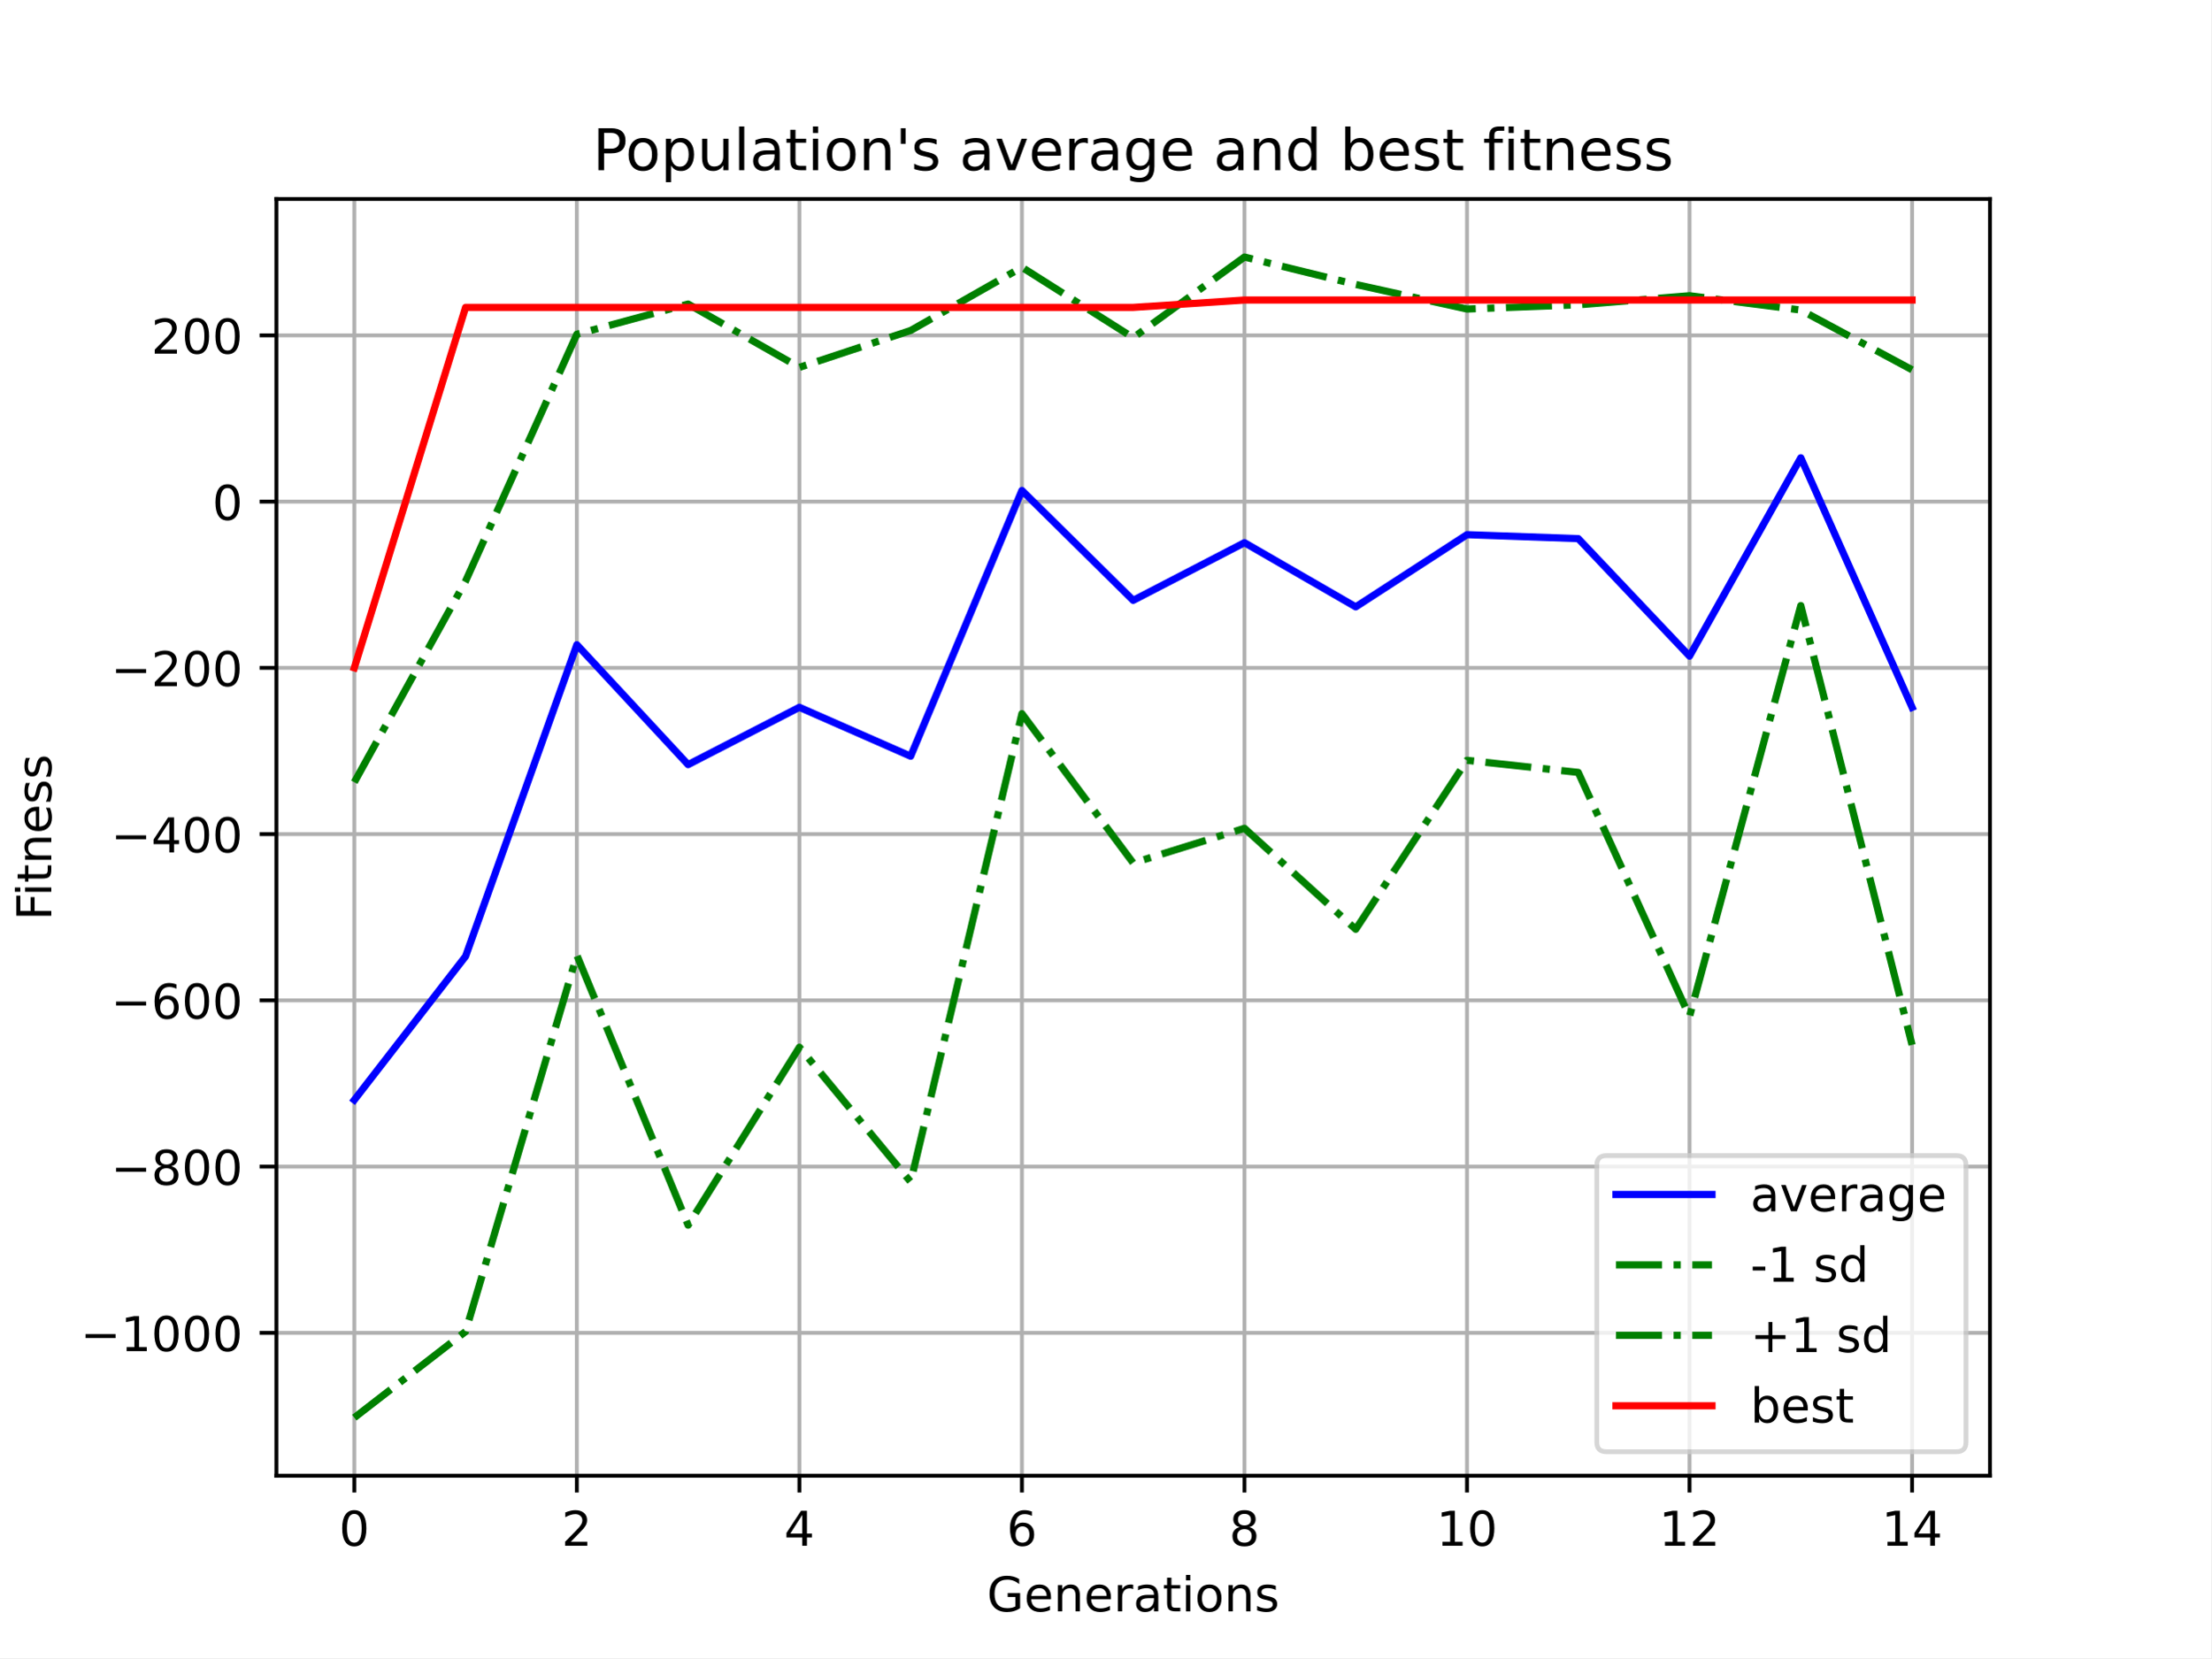
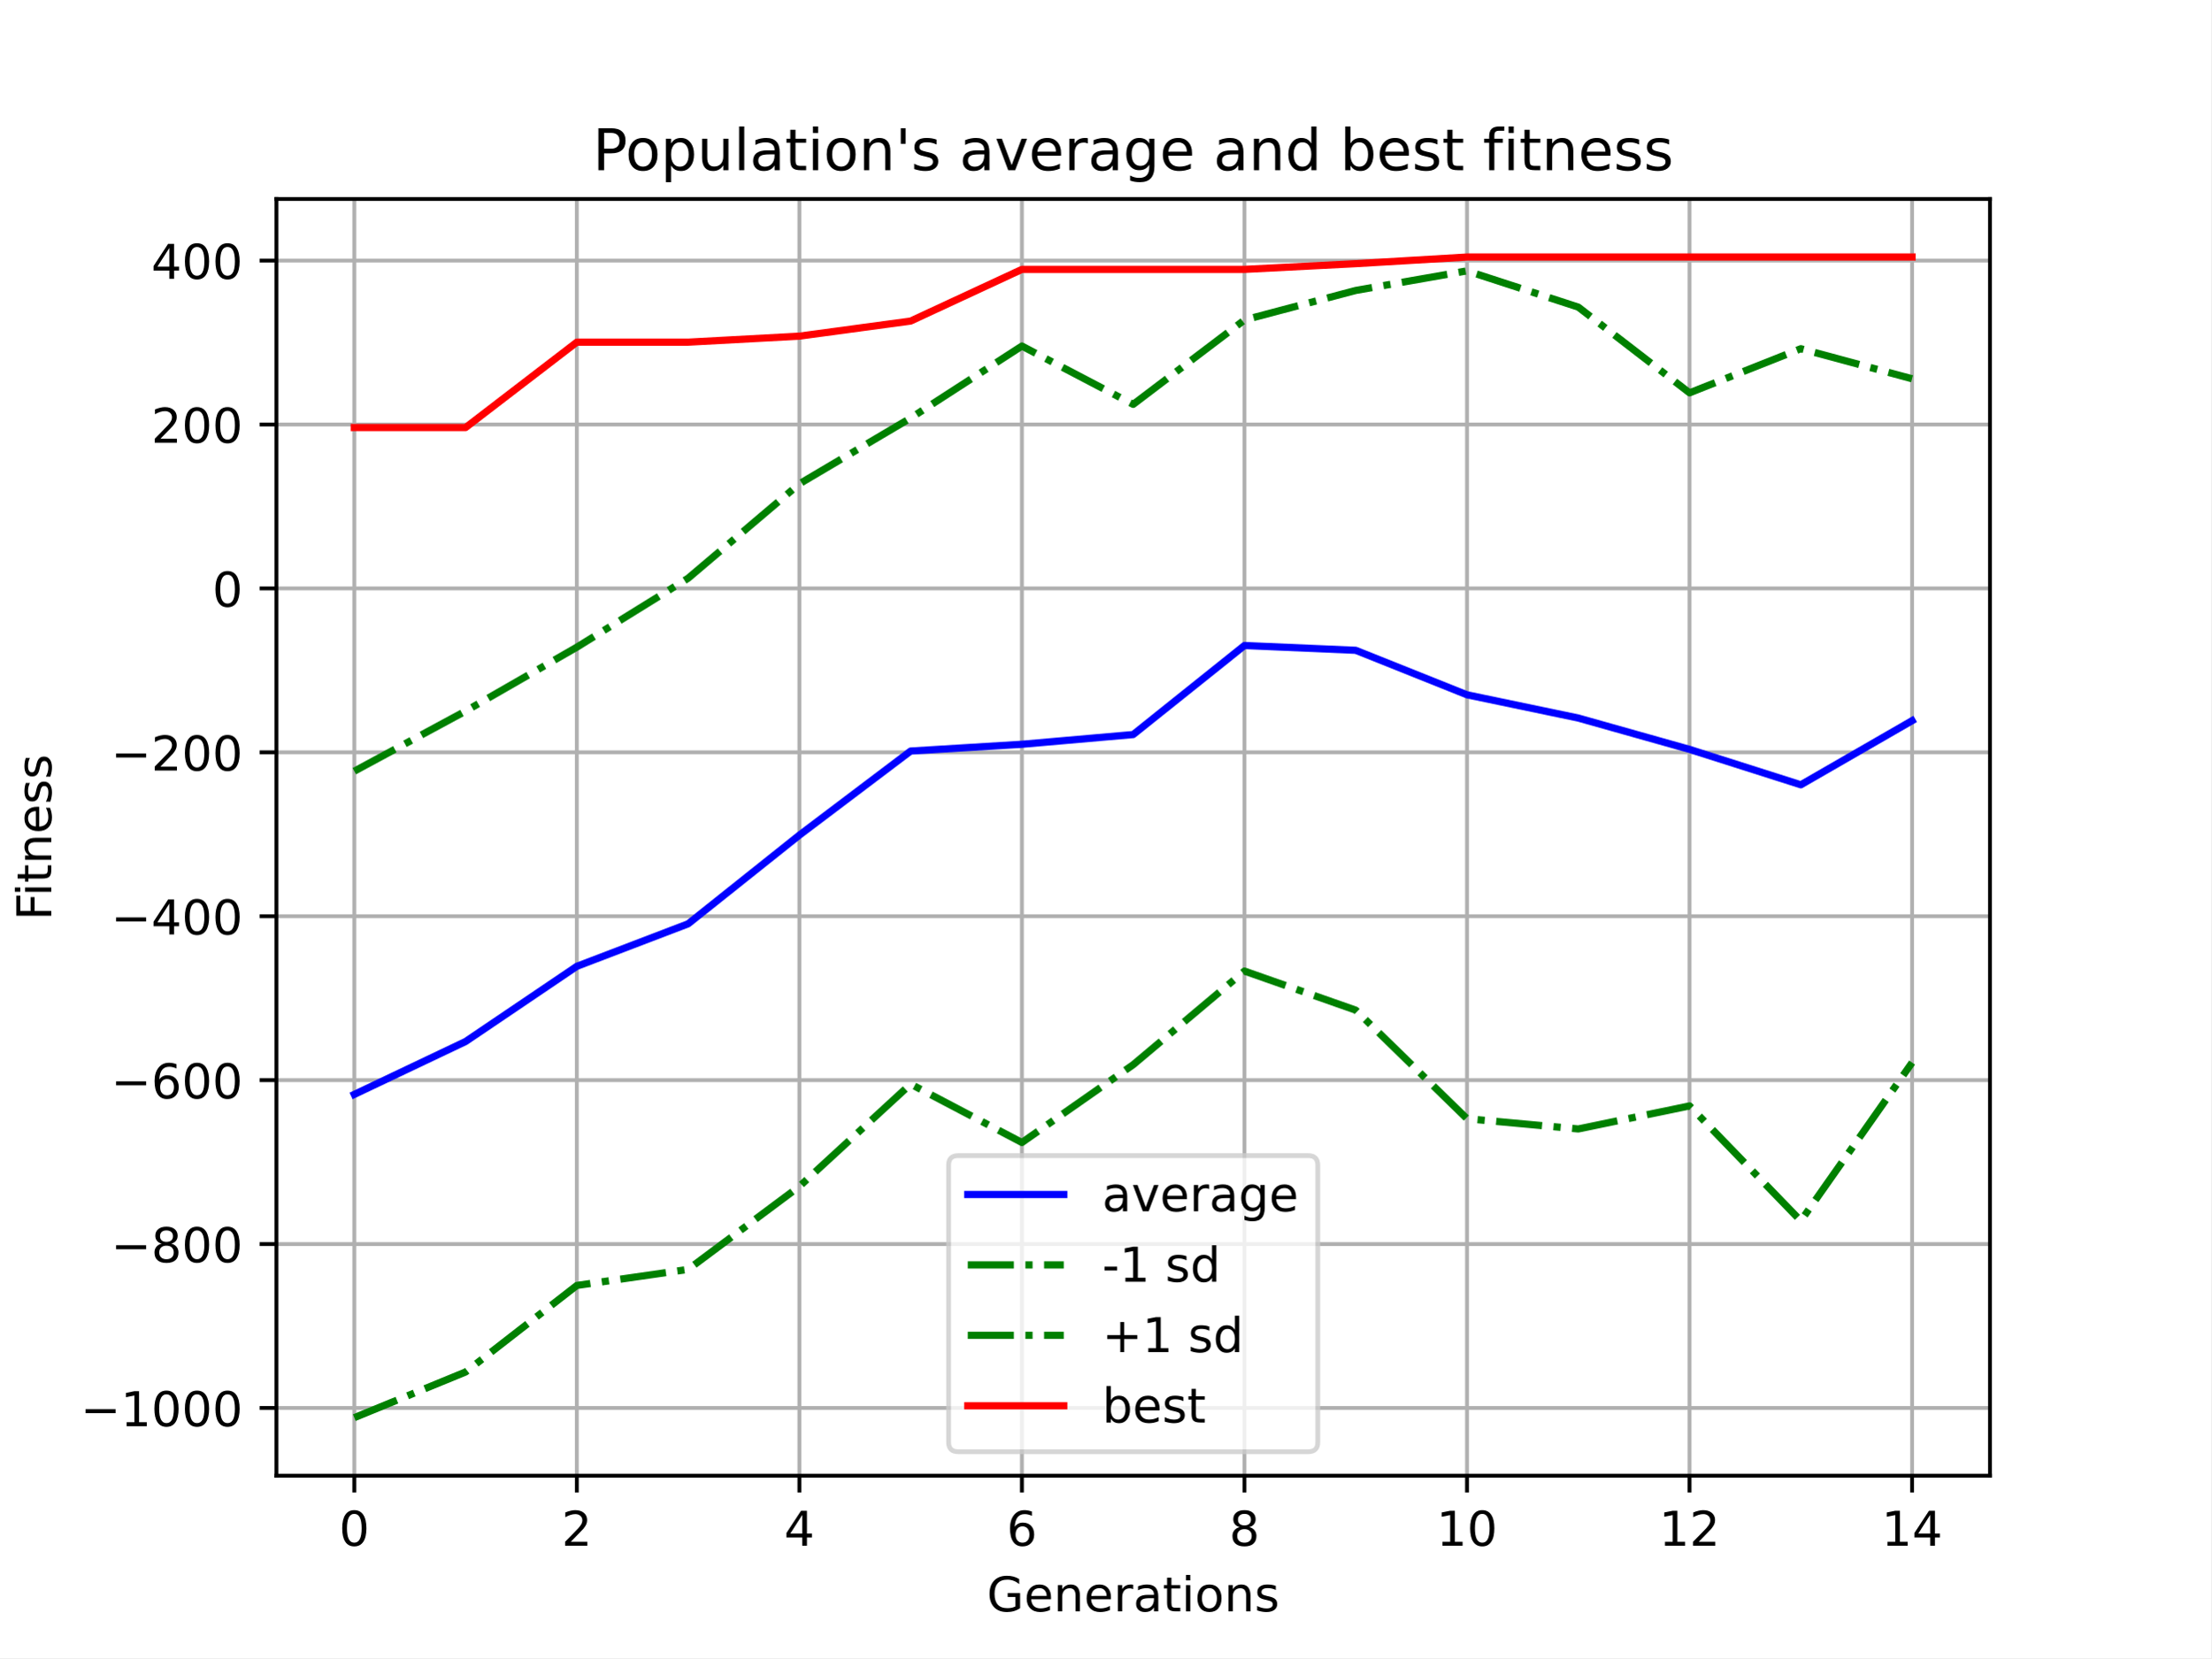
<svg xmlns="http://www.w3.org/2000/svg" xmlns:xlink="http://www.w3.org/1999/xlink" width="460.8pt" height="345.6pt" viewBox="0 0 460.8 345.6" version="1.1">
  <defs>
    <style type="text/css">*{stroke-linejoin: round; stroke-linecap: butt}</style>
  </defs>
  <g id="figure_1">
    <g id="patch_1">
      <path d="M 0 345.6  L 460.8 345.6  L 460.8 0  L 0 0  z " style="fill: #ffffff" />
    </g>
    <g id="axes_1">
      <g id="patch_2">
        <path d="M 57.6 307.584  L 414.72 307.584  L 414.72 41.472  L 57.6 41.472  z " style="fill: #ffffff" />
      </g>
      <g id="matplotlib.axis_1">
        <g id="xtick_1">
          <g id="line2d_1">
-             <path d="M 73.833 307.584  L 73.833 41.472  " clip-path="url(#paa40053d40)" style="fill: none; stroke: #b0b0b0; stroke-width: 0.8; stroke-linecap: square" />
+             <path d="M 73.833 307.584  L 73.833 41.472  " clip-path="url(#p3097ae2172)" style="fill: none; stroke: #b0b0b0; stroke-width: 0.8; stroke-linecap: square" />
          </g>
          <g id="line2d_2">
            <defs>
-               <path id="ma5f660c4a5" d="M 0 0  L 0 3.5  " style="stroke: #000000; stroke-width: 0.8" />
-             </defs>
-             <g>
-               <use xlink:href="#ma5f660c4a5" x="73.833" y="307.584" style="stroke: #000000; stroke-width: 0.8" />
+               <path id="m34c776d76e" d="M 0 0  L 0 3.5  " style="stroke: #000000; stroke-width: 0.8" />
+             </defs>
+             <g>
+               <use xlink:href="#m34c776d76e" x="73.833" y="307.584" style="stroke: #000000; stroke-width: 0.8" />
            </g>
          </g>
          <g id="text_1">
            <g transform="translate(70.65148 322.1824) scale(0.1 -0.1)">
              <defs>
                <path id="DejaVuSans-30" d="M 2034 4250  Q 1547 4250 1301 3770  Q 1056 3291 1056 2328  Q 1056 1369 1301 889  Q 1547 409 2034 409  Q 2525 409 2770 889  Q 3016 1369 3016 2328  Q 3016 3291 2770 3770  Q 2525 4250 2034 4250  z M 2034 4750  Q 2819 4750 3233 4129  Q 3647 3509 3647 2328  Q 3647 1150 3233 529  Q 2819 -91 2034 -91  Q 1250 -91 836 529  Q 422 1150 422 2328  Q 422 3509 836 4129  Q 1250 4750 2034 4750  z " transform="scale(0.015625)" />
              </defs>
              <use xlink:href="#DejaVuSans-30" />
            </g>
          </g>
        </g>
        <g id="xtick_2">
          <g id="line2d_3">
-             <path d="M 120.212 307.584  L 120.212 41.472  " clip-path="url(#paa40053d40)" style="fill: none; stroke: #b0b0b0; stroke-width: 0.8; stroke-linecap: square" />
+             <path d="M 120.212 307.584  L 120.212 41.472  " clip-path="url(#p3097ae2172)" style="fill: none; stroke: #b0b0b0; stroke-width: 0.8; stroke-linecap: square" />
          </g>
          <g id="line2d_4">
            <g>
-               <use xlink:href="#ma5f660c4a5" x="120.212" y="307.584" style="stroke: #000000; stroke-width: 0.8" />
+               <use xlink:href="#m34c776d76e" x="120.212" y="307.584" style="stroke: #000000; stroke-width: 0.8" />
            </g>
          </g>
          <g id="text_2">
            <g transform="translate(117.0307 322.1824) scale(0.1 -0.1)">
              <defs>
                <path id="DejaVuSans-32" d="M 1228 531  L 3431 531  L 3431 0  L 469 0  L 469 531  Q 828 903 1448 1529  Q 2069 2156 2228 2338  Q 2531 2678 2651 2914  Q 2772 3150 2772 3378  Q 2772 3750 2511 3984  Q 2250 4219 1831 4219  Q 1534 4219 1204 4116  Q 875 4013 500 3803  L 500 4441  Q 881 4594 1212 4672  Q 1544 4750 1819 4750  Q 2544 4750 2975 4387  Q 3406 4025 3406 3419  Q 3406 3131 3298 2873  Q 3191 2616 2906 2266  Q 2828 2175 2409 1742  Q 1991 1309 1228 531  z " transform="scale(0.015625)" />
              </defs>
              <use xlink:href="#DejaVuSans-32" />
            </g>
          </g>
        </g>
        <g id="xtick_3">
          <g id="line2d_5">
-             <path d="M 166.591 307.584  L 166.591 41.472  " clip-path="url(#paa40053d40)" style="fill: none; stroke: #b0b0b0; stroke-width: 0.8; stroke-linecap: square" />
+             <path d="M 166.591 307.584  L 166.591 41.472  " clip-path="url(#p3097ae2172)" style="fill: none; stroke: #b0b0b0; stroke-width: 0.8; stroke-linecap: square" />
          </g>
          <g id="line2d_6">
            <g>
-               <use xlink:href="#ma5f660c4a5" x="166.591" y="307.584" style="stroke: #000000; stroke-width: 0.8" />
+               <use xlink:href="#m34c776d76e" x="166.591" y="307.584" style="stroke: #000000; stroke-width: 0.8" />
            </g>
          </g>
          <g id="text_3">
            <g transform="translate(163.4099 322.1824) scale(0.1 -0.1)">
              <defs>
                <path id="DejaVuSans-34" d="M 2419 4116  L 825 1625  L 2419 1625  L 2419 4116  z M 2253 4666  L 3047 4666  L 3047 1625  L 3713 1625  L 3713 1100  L 3047 1100  L 3047 0  L 2419 0  L 2419 1100  L 313 1100  L 313 1709  L 2253 4666  z " transform="scale(0.015625)" />
              </defs>
              <use xlink:href="#DejaVuSans-34" />
            </g>
          </g>
        </g>
        <g id="xtick_4">
          <g id="line2d_7">
-             <path d="M 212.97 307.584  L 212.97 41.472  " clip-path="url(#paa40053d40)" style="fill: none; stroke: #b0b0b0; stroke-width: 0.8; stroke-linecap: square" />
+             <path d="M 212.97 307.584  L 212.97 41.472  " clip-path="url(#p3097ae2172)" style="fill: none; stroke: #b0b0b0; stroke-width: 0.8; stroke-linecap: square" />
          </g>
          <g id="line2d_8">
            <g>
-               <use xlink:href="#ma5f660c4a5" x="212.97" y="307.584" style="stroke: #000000; stroke-width: 0.8" />
+               <use xlink:href="#m34c776d76e" x="212.97" y="307.584" style="stroke: #000000; stroke-width: 0.8" />
            </g>
          </g>
          <g id="text_4">
            <g transform="translate(209.7891 322.1824) scale(0.1 -0.1)">
              <defs>
                <path id="DejaVuSans-36" d="M 2113 2584  Q 1688 2584 1439 2293  Q 1191 2003 1191 1497  Q 1191 994 1439 701  Q 1688 409 2113 409  Q 2538 409 2786 701  Q 3034 994 3034 1497  Q 3034 2003 2786 2293  Q 2538 2584 2113 2584  z M 3366 4563  L 3366 3988  Q 3128 4100 2886 4159  Q 2644 4219 2406 4219  Q 1781 4219 1451 3797  Q 1122 3375 1075 2522  Q 1259 2794 1537 2939  Q 1816 3084 2150 3084  Q 2853 3084 3261 2657  Q 3669 2231 3669 1497  Q 3669 778 3244 343  Q 2819 -91 2113 -91  Q 1303 -91 875 529  Q 447 1150 447 2328  Q 447 3434 972 4092  Q 1497 4750 2381 4750  Q 2619 4750 2861 4703  Q 3103 4656 3366 4563  z " transform="scale(0.015625)" />
              </defs>
              <use xlink:href="#DejaVuSans-36" />
            </g>
          </g>
        </g>
        <g id="xtick_5">
          <g id="line2d_9">
-             <path d="M 259.35 307.584  L 259.35 41.472  " clip-path="url(#paa40053d40)" style="fill: none; stroke: #b0b0b0; stroke-width: 0.8; stroke-linecap: square" />
+             <path d="M 259.35 307.584  L 259.35 41.472  " clip-path="url(#p3097ae2172)" style="fill: none; stroke: #b0b0b0; stroke-width: 0.8; stroke-linecap: square" />
          </g>
          <g id="line2d_10">
            <g>
-               <use xlink:href="#ma5f660c4a5" x="259.35" y="307.584" style="stroke: #000000; stroke-width: 0.8" />
+               <use xlink:href="#m34c776d76e" x="259.35" y="307.584" style="stroke: #000000; stroke-width: 0.8" />
            </g>
          </g>
          <g id="text_5">
            <g transform="translate(256.1684 322.1824) scale(0.1 -0.1)">
              <defs>
                <path id="DejaVuSans-38" d="M 2034 2216  Q 1584 2216 1326 1975  Q 1069 1734 1069 1313  Q 1069 891 1326 650  Q 1584 409 2034 409  Q 2484 409 2743 651  Q 3003 894 3003 1313  Q 3003 1734 2745 1975  Q 2488 2216 2034 2216  z M 1403 2484  Q 997 2584 770 2862  Q 544 3141 544 3541  Q 544 4100 942 4425  Q 1341 4750 2034 4750  Q 2731 4750 3128 4425  Q 3525 4100 3525 3541  Q 3525 3141 3298 2862  Q 3072 2584 2669 2484  Q 3125 2378 3379 2068  Q 3634 1759 3634 1313  Q 3634 634 3220 271  Q 2806 -91 2034 -91  Q 1263 -91 848 271  Q 434 634 434 1313  Q 434 1759 690 2068  Q 947 2378 1403 2484  z M 1172 3481  Q 1172 3119 1398 2916  Q 1625 2713 2034 2713  Q 2441 2713 2670 2916  Q 2900 3119 2900 3481  Q 2900 3844 2670 4047  Q 2441 4250 2034 4250  Q 1625 4250 1398 4047  Q 1172 3844 1172 3481  z " transform="scale(0.015625)" />
              </defs>
              <use xlink:href="#DejaVuSans-38" />
            </g>
          </g>
        </g>
        <g id="xtick_6">
          <g id="line2d_11">
-             <path d="M 305.729 307.584  L 305.729 41.472  " clip-path="url(#paa40053d40)" style="fill: none; stroke: #b0b0b0; stroke-width: 0.8; stroke-linecap: square" />
+             <path d="M 305.729 307.584  L 305.729 41.472  " clip-path="url(#p3097ae2172)" style="fill: none; stroke: #b0b0b0; stroke-width: 0.8; stroke-linecap: square" />
          </g>
          <g id="line2d_12">
            <g>
-               <use xlink:href="#ma5f660c4a5" x="305.729" y="307.584" style="stroke: #000000; stroke-width: 0.8" />
+               <use xlink:href="#m34c776d76e" x="305.729" y="307.584" style="stroke: #000000; stroke-width: 0.8" />
            </g>
          </g>
          <g id="text_6">
            <g transform="translate(299.3663 322.1824) scale(0.1 -0.1)">
              <defs>
                <path id="DejaVuSans-31" d="M 794 531  L 1825 531  L 1825 4091  L 703 3866  L 703 4441  L 1819 4666  L 2450 4666  L 2450 531  L 3481 531  L 3481 0  L 794 0  L 794 531  z " transform="scale(0.015625)" />
              </defs>
              <use xlink:href="#DejaVuSans-31" />
              <use xlink:href="#DejaVuSans-30" x="63.623" />
            </g>
          </g>
        </g>
        <g id="xtick_7">
          <g id="line2d_13">
-             <path d="M 352.108 307.584  L 352.108 41.472  " clip-path="url(#paa40053d40)" style="fill: none; stroke: #b0b0b0; stroke-width: 0.8; stroke-linecap: square" />
+             <path d="M 352.108 307.584  L 352.108 41.472  " clip-path="url(#p3097ae2172)" style="fill: none; stroke: #b0b0b0; stroke-width: 0.8; stroke-linecap: square" />
          </g>
          <g id="line2d_14">
            <g>
-               <use xlink:href="#ma5f660c4a5" x="352.108" y="307.584" style="stroke: #000000; stroke-width: 0.8" />
+               <use xlink:href="#m34c776d76e" x="352.108" y="307.584" style="stroke: #000000; stroke-width: 0.8" />
            </g>
          </g>
          <g id="text_7">
            <g transform="translate(345.7456 322.1824) scale(0.1 -0.1)">
              <use xlink:href="#DejaVuSans-31" />
              <use xlink:href="#DejaVuSans-32" x="63.623" />
            </g>
          </g>
        </g>
        <g id="xtick_8">
          <g id="line2d_15">
-             <path d="M 398.487 307.584  L 398.487 41.472  " clip-path="url(#paa40053d40)" style="fill: none; stroke: #b0b0b0; stroke-width: 0.8; stroke-linecap: square" />
+             <path d="M 398.487 307.584  L 398.487 41.472  " clip-path="url(#p3097ae2172)" style="fill: none; stroke: #b0b0b0; stroke-width: 0.8; stroke-linecap: square" />
          </g>
          <g id="line2d_16">
            <g>
-               <use xlink:href="#ma5f660c4a5" x="398.487" y="307.584" style="stroke: #000000; stroke-width: 0.8" />
+               <use xlink:href="#m34c776d76e" x="398.487" y="307.584" style="stroke: #000000; stroke-width: 0.8" />
            </g>
          </g>
          <g id="text_8">
            <g transform="translate(392.1248 322.1824) scale(0.1 -0.1)">
              <use xlink:href="#DejaVuSans-31" />
              <use xlink:href="#DejaVuSans-34" x="63.623" />
            </g>
          </g>
        </g>
        <g id="text_9">
          <g transform="translate(205.6623 335.8606) scale(0.1 -0.1)">
            <defs>
              <path id="DejaVuSans-47" d="M 3809 666  L 3809 1919  L 2778 1919  L 2778 2438  L 4434 2438  L 4434 434  Q 4069 175 3628 42  Q 3188 -91 2688 -91  Q 1594 -91 976 548  Q 359 1188 359 2328  Q 359 3472 976 4111  Q 1594 4750 2688 4750  Q 3144 4750 3555 4637  Q 3966 4525 4313 4306  L 4313 3634  Q 3963 3931 3569 4081  Q 3175 4231 2741 4231  Q 1884 4231 1454 3753  Q 1025 3275 1025 2328  Q 1025 1384 1454 906  Q 1884 428 2741 428  Q 3075 428 3337 486  Q 3600 544 3809 666  z " transform="scale(0.015625)" />
              <path id="DejaVuSans-65" d="M 3597 1894  L 3597 1613  L 953 1613  Q 991 1019 1311 708  Q 1631 397 2203 397  Q 2534 397 2845 478  Q 3156 559 3463 722  L 3463 178  Q 3153 47 2828 -22  Q 2503 -91 2169 -91  Q 1331 -91 842 396  Q 353 884 353 1716  Q 353 2575 817 3079  Q 1281 3584 2069 3584  Q 2775 3584 3186 3129  Q 3597 2675 3597 1894  z M 3022 2063  Q 3016 2534 2758 2815  Q 2500 3097 2075 3097  Q 1594 3097 1305 2825  Q 1016 2553 972 2059  L 3022 2063  z " transform="scale(0.015625)" />
              <path id="DejaVuSans-6e" d="M 3513 2113  L 3513 0  L 2938 0  L 2938 2094  Q 2938 2591 2744 2837  Q 2550 3084 2163 3084  Q 1697 3084 1428 2787  Q 1159 2491 1159 1978  L 1159 0  L 581 0  L 581 3500  L 1159 3500  L 1159 2956  Q 1366 3272 1645 3428  Q 1925 3584 2291 3584  Q 2894 3584 3203 3211  Q 3513 2838 3513 2113  z " transform="scale(0.015625)" />
              <path id="DejaVuSans-72" d="M 2631 2963  Q 2534 3019 2420 3045  Q 2306 3072 2169 3072  Q 1681 3072 1420 2755  Q 1159 2438 1159 1844  L 1159 0  L 581 0  L 581 3500  L 1159 3500  L 1159 2956  Q 1341 3275 1631 3429  Q 1922 3584 2338 3584  Q 2397 3584 2469 3576  Q 2541 3569 2628 3553  L 2631 2963  z " transform="scale(0.015625)" />
              <path id="DejaVuSans-61" d="M 2194 1759  Q 1497 1759 1228 1600  Q 959 1441 959 1056  Q 959 750 1161 570  Q 1363 391 1709 391  Q 2188 391 2477 730  Q 2766 1069 2766 1631  L 2766 1759  L 2194 1759  z M 3341 1997  L 3341 0  L 2766 0  L 2766 531  Q 2569 213 2275 61  Q 1981 -91 1556 -91  Q 1019 -91 701 211  Q 384 513 384 1019  Q 384 1609 779 1909  Q 1175 2209 1959 2209  L 2766 2209  L 2766 2266  Q 2766 2663 2505 2880  Q 2244 3097 1772 3097  Q 1472 3097 1187 3025  Q 903 2953 641 2809  L 641 3341  Q 956 3463 1253 3523  Q 1550 3584 1831 3584  Q 2591 3584 2966 3190  Q 3341 2797 3341 1997  z " transform="scale(0.015625)" />
              <path id="DejaVuSans-74" d="M 1172 4494  L 1172 3500  L 2356 3500  L 2356 3053  L 1172 3053  L 1172 1153  Q 1172 725 1289 603  Q 1406 481 1766 481  L 2356 481  L 2356 0  L 1766 0  Q 1100 0 847 248  Q 594 497 594 1153  L 594 3053  L 172 3053  L 172 3500  L 594 3500  L 594 4494  L 1172 4494  z " transform="scale(0.015625)" />
              <path id="DejaVuSans-69" d="M 603 3500  L 1178 3500  L 1178 0  L 603 0  L 603 3500  z M 603 4863  L 1178 4863  L 1178 4134  L 603 4134  L 603 4863  z " transform="scale(0.015625)" />
              <path id="DejaVuSans-6f" d="M 1959 3097  Q 1497 3097 1228 2736  Q 959 2375 959 1747  Q 959 1119 1226 758  Q 1494 397 1959 397  Q 2419 397 2687 759  Q 2956 1122 2956 1747  Q 2956 2369 2687 2733  Q 2419 3097 1959 3097  z M 1959 3584  Q 2709 3584 3137 3096  Q 3566 2609 3566 1747  Q 3566 888 3137 398  Q 2709 -91 1959 -91  Q 1206 -91 779 398  Q 353 888 353 1747  Q 353 2609 779 3096  Q 1206 3584 1959 3584  z " transform="scale(0.015625)" />
              <path id="DejaVuSans-73" d="M 2834 3397  L 2834 2853  Q 2591 2978 2328 3040  Q 2066 3103 1784 3103  Q 1356 3103 1142 2972  Q 928 2841 928 2578  Q 928 2378 1081 2264  Q 1234 2150 1697 2047  L 1894 2003  Q 2506 1872 2764 1633  Q 3022 1394 3022 966  Q 3022 478 2636 193  Q 2250 -91 1575 -91  Q 1294 -91 989 -36  Q 684 19 347 128  L 347 722  Q 666 556 975 473  Q 1284 391 1588 391  Q 1994 391 2212 530  Q 2431 669 2431 922  Q 2431 1156 2273 1281  Q 2116 1406 1581 1522  L 1381 1569  Q 847 1681 609 1914  Q 372 2147 372 2553  Q 372 3047 722 3315  Q 1072 3584 1716 3584  Q 2034 3584 2315 3537  Q 2597 3491 2834 3397  z " transform="scale(0.015625)" />
            </defs>
            <use xlink:href="#DejaVuSans-47" />
            <use xlink:href="#DejaVuSans-65" x="77.49" />
            <use xlink:href="#DejaVuSans-6e" x="139.014" />
            <use xlink:href="#DejaVuSans-65" x="202.393" />
            <use xlink:href="#DejaVuSans-72" x="263.916" />
            <use xlink:href="#DejaVuSans-61" x="305.029" />
            <use xlink:href="#DejaVuSans-74" x="366.309" />
            <use xlink:href="#DejaVuSans-69" x="405.518" />
            <use xlink:href="#DejaVuSans-6f" x="433.301" />
            <use xlink:href="#DejaVuSans-6e" x="494.482" />
            <use xlink:href="#DejaVuSans-73" x="557.861" />
          </g>
        </g>
      </g>
      <g id="matplotlib.axis_2">
        <g id="ytick_1">
          <g id="line2d_17">
-             <path d="M 57.6 277.816  L 414.72 277.816  " clip-path="url(#paa40053d40)" style="fill: none; stroke: #b0b0b0; stroke-width: 0.8; stroke-linecap: square" />
+             <path d="M 57.6 293.468  L 414.72 293.468  " clip-path="url(#p3097ae2172)" style="fill: none; stroke: #b0b0b0; stroke-width: 0.8; stroke-linecap: square" />
          </g>
          <g id="line2d_18">
            <defs>
-               <path id="m5b59aae76e" d="M 0 0  L -3.5 0  " style="stroke: #000000; stroke-width: 0.8" />
-             </defs>
-             <g>
-               <use xlink:href="#m5b59aae76e" x="57.6" y="277.816" style="stroke: #000000; stroke-width: 0.8" />
+               <path id="m0f5e01640f" d="M 0 0  L -3.5 0  " style="stroke: #000000; stroke-width: 0.8" />
+             </defs>
+             <g>
+               <use xlink:href="#m0f5e01640f" x="57.6" y="293.468" style="stroke: #000000; stroke-width: 0.8" />
            </g>
          </g>
          <g id="text_10">
-             <g transform="translate(16.77031 281.6152) scale(0.1 -0.1)">
+             <g transform="translate(16.77031 297.267) scale(0.1 -0.1)">
              <defs>
                <path id="DejaVuSans-2212" d="M 678 2272  L 4684 2272  L 4684 1741  L 678 1741  L 678 2272  z " transform="scale(0.015625)" />
              </defs>
              <use xlink:href="#DejaVuSans-2212" />
              <use xlink:href="#DejaVuSans-31" x="83.789" />
              <use xlink:href="#DejaVuSans-30" x="147.412" />
              <use xlink:href="#DejaVuSans-30" x="211.035" />
              <use xlink:href="#DejaVuSans-30" x="274.658" />
            </g>
          </g>
        </g>
        <g id="ytick_2">
          <g id="line2d_19">
-             <path d="M 57.6 243.163  L 414.72 243.163  " clip-path="url(#paa40053d40)" style="fill: none; stroke: #b0b0b0; stroke-width: 0.8; stroke-linecap: square" />
+             <path d="M 57.6 259.302  L 414.72 259.302  " clip-path="url(#p3097ae2172)" style="fill: none; stroke: #b0b0b0; stroke-width: 0.8; stroke-linecap: square" />
          </g>
          <g id="line2d_20">
            <g>
-               <use xlink:href="#m5b59aae76e" x="57.6" y="243.163" style="stroke: #000000; stroke-width: 0.8" />
+               <use xlink:href="#m0f5e01640f" x="57.6" y="259.302" style="stroke: #000000; stroke-width: 0.8" />
            </g>
          </g>
          <g id="text_11">
-             <g transform="translate(23.13281 246.9626) scale(0.1 -0.1)">
+             <g transform="translate(23.13281 263.1015) scale(0.1 -0.1)">
              <use xlink:href="#DejaVuSans-2212" />
              <use xlink:href="#DejaVuSans-38" x="83.789" />
              <use xlink:href="#DejaVuSans-30" x="147.412" />
              <use xlink:href="#DejaVuSans-30" x="211.035" />
            </g>
          </g>
        </g>
        <g id="ytick_3">
          <g id="line2d_21">
-             <path d="M 57.6 208.511  L 414.72 208.511  " clip-path="url(#paa40053d40)" style="fill: none; stroke: #b0b0b0; stroke-width: 0.8; stroke-linecap: square" />
+             <path d="M 57.6 225.137  L 414.72 225.137  " clip-path="url(#p3097ae2172)" style="fill: none; stroke: #b0b0b0; stroke-width: 0.8; stroke-linecap: square" />
          </g>
          <g id="line2d_22">
            <g>
-               <use xlink:href="#m5b59aae76e" x="57.6" y="208.511" style="stroke: #000000; stroke-width: 0.8" />
+               <use xlink:href="#m0f5e01640f" x="57.6" y="225.137" style="stroke: #000000; stroke-width: 0.8" />
            </g>
          </g>
          <g id="text_12">
-             <g transform="translate(23.13281 212.3101) scale(0.1 -0.1)">
+             <g transform="translate(23.13281 228.936) scale(0.1 -0.1)">
              <use xlink:href="#DejaVuSans-2212" />
              <use xlink:href="#DejaVuSans-36" x="83.789" />
              <use xlink:href="#DejaVuSans-30" x="147.412" />
              <use xlink:href="#DejaVuSans-30" x="211.035" />
            </g>
          </g>
        </g>
        <g id="ytick_4">
          <g id="line2d_23">
-             <path d="M 57.6 173.858  L 414.72 173.858  " clip-path="url(#paa40053d40)" style="fill: none; stroke: #b0b0b0; stroke-width: 0.8; stroke-linecap: square" />
+             <path d="M 57.6 190.971  L 414.72 190.971  " clip-path="url(#p3097ae2172)" style="fill: none; stroke: #b0b0b0; stroke-width: 0.8; stroke-linecap: square" />
          </g>
          <g id="line2d_24">
            <g>
-               <use xlink:href="#m5b59aae76e" x="57.6" y="173.858" style="stroke: #000000; stroke-width: 0.8" />
+               <use xlink:href="#m0f5e01640f" x="57.6" y="190.971" style="stroke: #000000; stroke-width: 0.8" />
            </g>
          </g>
          <g id="text_13">
-             <g transform="translate(23.13281 177.6575) scale(0.1 -0.1)">
+             <g transform="translate(23.13281 194.7706) scale(0.1 -0.1)">
              <use xlink:href="#DejaVuSans-2212" />
              <use xlink:href="#DejaVuSans-34" x="83.789" />
              <use xlink:href="#DejaVuSans-30" x="147.412" />
              <use xlink:href="#DejaVuSans-30" x="211.035" />
            </g>
          </g>
        </g>
        <g id="ytick_5">
          <g id="line2d_25">
-             <path d="M 57.6 139.206  L 414.72 139.206  " clip-path="url(#paa40053d40)" style="fill: none; stroke: #b0b0b0; stroke-width: 0.8; stroke-linecap: square" />
+             <path d="M 57.6 156.806  L 414.72 156.806  " clip-path="url(#p3097ae2172)" style="fill: none; stroke: #b0b0b0; stroke-width: 0.8; stroke-linecap: square" />
          </g>
          <g id="line2d_26">
            <g>
-               <use xlink:href="#m5b59aae76e" x="57.6" y="139.206" style="stroke: #000000; stroke-width: 0.8" />
+               <use xlink:href="#m0f5e01640f" x="57.6" y="156.806" style="stroke: #000000; stroke-width: 0.8" />
            </g>
          </g>
          <g id="text_14">
-             <g transform="translate(23.13281 143.0049) scale(0.1 -0.1)">
+             <g transform="translate(23.13281 160.6051) scale(0.1 -0.1)">
              <use xlink:href="#DejaVuSans-2212" />
              <use xlink:href="#DejaVuSans-32" x="83.789" />
              <use xlink:href="#DejaVuSans-30" x="147.412" />
              <use xlink:href="#DejaVuSans-30" x="211.035" />
            </g>
          </g>
        </g>
        <g id="ytick_6">
          <g id="line2d_27">
-             <path d="M 57.6 104.553  L 414.72 104.553  " clip-path="url(#paa40053d40)" style="fill: none; stroke: #b0b0b0; stroke-width: 0.8; stroke-linecap: square" />
+             <path d="M 57.6 122.64  L 414.72 122.64  " clip-path="url(#p3097ae2172)" style="fill: none; stroke: #b0b0b0; stroke-width: 0.8; stroke-linecap: square" />
          </g>
          <g id="line2d_28">
            <g>
-               <use xlink:href="#m5b59aae76e" x="57.6" y="104.553" style="stroke: #000000; stroke-width: 0.8" />
+               <use xlink:href="#m0f5e01640f" x="57.6" y="122.64" style="stroke: #000000; stroke-width: 0.8" />
            </g>
          </g>
          <g id="text_15">
-             <g transform="translate(44.2375 108.3523) scale(0.1 -0.1)">
+             <g transform="translate(44.2375 126.4396) scale(0.1 -0.1)">
              <use xlink:href="#DejaVuSans-30" />
            </g>
          </g>
        </g>
        <g id="ytick_7">
          <g id="line2d_29">
-             <path d="M 57.6 69.9  L 414.72 69.9  " clip-path="url(#paa40053d40)" style="fill: none; stroke: #b0b0b0; stroke-width: 0.8; stroke-linecap: square" />
+             <path d="M 57.6 88.475  L 414.72 88.475  " clip-path="url(#p3097ae2172)" style="fill: none; stroke: #b0b0b0; stroke-width: 0.8; stroke-linecap: square" />
          </g>
          <g id="line2d_30">
            <g>
-               <use xlink:href="#m5b59aae76e" x="57.6" y="69.9" style="stroke: #000000; stroke-width: 0.8" />
+               <use xlink:href="#m0f5e01640f" x="57.6" y="88.475" style="stroke: #000000; stroke-width: 0.8" />
            </g>
          </g>
          <g id="text_16">
-             <g transform="translate(31.5125 73.6997) scale(0.1 -0.1)">
+             <g transform="translate(31.5125 92.2741) scale(0.1 -0.1)">
              <use xlink:href="#DejaVuSans-32" />
              <use xlink:href="#DejaVuSans-30" x="63.623" />
              <use xlink:href="#DejaVuSans-30" x="127.246" />
            </g>
          </g>
        </g>
-         <g id="text_17">
+         <g id="ytick_8">
+           <g id="line2d_31">
+             <path d="M 57.6 54.309  L 414.72 54.309  " clip-path="url(#p3097ae2172)" style="fill: none; stroke: #b0b0b0; stroke-width: 0.8; stroke-linecap: square" />
+           </g>
+           <g id="line2d_32">
+             <g>
+               <use xlink:href="#m0f5e01640f" x="57.6" y="54.309" style="stroke: #000000; stroke-width: 0.8" />
+             </g>
+           </g>
+           <g id="text_17">
+             <g transform="translate(31.5125 58.10861) scale(0.1 -0.1)">
+               <use xlink:href="#DejaVuSans-34" />
+               <use xlink:href="#DejaVuSans-30" x="63.623" />
+               <use xlink:href="#DejaVuSans-30" x="127.246" />
+             </g>
+           </g>
+         </g>
+         <g id="text_18">
          <g transform="translate(10.69063 191.8452) rotate(-90) scale(0.1 -0.1)">
            <defs>
              <path id="DejaVuSans-46" d="M 628 4666  L 3309 4666  L 3309 4134  L 1259 4134  L 1259 2759  L 3109 2759  L 3109 2228  L 1259 2228  L 1259 0  L 628 0  L 628 4666  z " transform="scale(0.015625)" />
            </defs>
            <use xlink:href="#DejaVuSans-46" />
            <use xlink:href="#DejaVuSans-69" x="50.27" />
            <use xlink:href="#DejaVuSans-74" x="78.053" />
            <use xlink:href="#DejaVuSans-6e" x="117.262" />
            <use xlink:href="#DejaVuSans-65" x="180.641" />
            <use xlink:href="#DejaVuSans-73" x="242.164" />
            <use xlink:href="#DejaVuSans-73" x="294.264" />
          </g>
        </g>
      </g>
-       <g id="line2d_31">
-         <path d="M 73.833 229.263  L 97.022 199.325  L 120.212 134.378  L 143.402 159.366  L 166.591 147.421  L 189.781 157.615  L 212.97 102.225  L 236.16 125.127  L 259.35 113.107  L 282.539 126.485  L 305.729 111.44  L 328.918 112.26  L 352.108 136.753  L 375.298 95.417  L 398.487 147.433  " clip-path="url(#paa40053d40)" style="fill: none; stroke: #0000ff; stroke-width: 1.5; stroke-linecap: square" />
-       </g>
-       <g id="line2d_32">
-         <path d="M 73.833 295.488  L 97.022 277.536  L 120.212 199.097  L 143.402 255.363  L 166.591 218.278  L 189.781 246.349  L 212.97 148.75  L 236.16 179.876  L 259.35 172.645  L 282.539 193.692  L 305.729 158.472  L 328.918 160.991  L 352.108 211.871  L 375.298 126.217  L 398.487 217.793  " clip-path="url(#paa40053d40)" style="fill: none; stroke-dasharray: 9.6,2.4,1.5,2.4; stroke-dashoffset: 0; stroke: #008000; stroke-width: 1.5" />
-       </g>
      <g id="line2d_33">
-         <path d="M 73.833 163.038  L 97.022 121.114  L 120.212 69.66  L 143.402 63.37  L 166.591 76.565  L 189.781 68.881  L 212.97 55.7  L 236.16 70.378  L 259.35 53.568  L 282.539 59.278  L 305.729 64.408  L 328.918 63.53  L 352.108 61.634  L 375.298 64.617  L 398.487 77.072  " clip-path="url(#paa40053d40)" style="fill: none; stroke-dasharray: 9.6,2.4,1.5,2.4; stroke-dashoffset: 0; stroke: #008000; stroke-width: 1.5" />
+         <path d="M 73.833 228.113  L 97.022 217.089  L 120.212 201.411  L 143.402 192.554  L 166.591 174.066  L 189.781 156.541  L 212.97 155.129  L 236.16 153.099  L 259.35 134.542  L 282.539 135.542  L 305.729 144.814  L 328.918 149.659  L 352.108 156.192  L 375.298 163.574  L 398.487 150.209  " clip-path="url(#p3097ae2172)" style="fill: none; stroke: #0000ff; stroke-width: 1.5; stroke-linecap: square" />
      </g>
      <g id="line2d_34">
-         <path d="M 73.833 139.195  L 97.022 64.067  L 120.212 64.067  L 143.402 64.067  L 166.591 64.067  L 189.781 64.067  L 212.97 64.067  L 236.16 64.067  L 259.35 62.532  L 282.539 62.532  L 305.729 62.532  L 328.918 62.532  L 352.108 62.532  L 375.298 62.532  L 398.487 62.532  " clip-path="url(#paa40053d40)" style="fill: none; stroke: #ff0000; stroke-width: 1.5; stroke-linecap: square" />
+         <path d="M 73.833 295.488  L 97.022 285.968  L 120.212 267.933  L 143.402 264.59  L 166.591 247.29  L 189.781 225.956  L 212.97 238.134  L 236.16 221.92  L 259.35 202.403  L 282.539 210.549  L 305.729 233.178  L 328.918 235.312  L 352.108 230.51  L 375.298 254.468  L 398.487 221.478  " clip-path="url(#p3097ae2172)" style="fill: none; stroke-dasharray: 9.6,2.4,1.5,2.4; stroke-dashoffset: 0; stroke: #008000; stroke-width: 1.5" />
+       </g>
+       <g id="line2d_35">
+         <path d="M 73.833 160.738  L 97.022 148.211  L 120.212 134.889  L 143.402 120.519  L 166.591 100.842  L 189.781 87.125  L 212.97 72.123  L 236.16 84.278  L 259.35 66.682  L 282.539 60.535  L 305.729 56.45  L 328.918 64.005  L 352.108 81.875  L 375.298 72.679  L 398.487 78.94  " clip-path="url(#p3097ae2172)" style="fill: none; stroke-dasharray: 9.6,2.4,1.5,2.4; stroke-dashoffset: 0; stroke: #008000; stroke-width: 1.5" />
+       </g>
+       <g id="line2d_36">
+         <path d="M 73.833 89.112  L 97.022 89.112  L 120.212 71.314  L 143.402 71.314  L 166.591 70.056  L 189.781 66.91  L 212.97 56.142  L 236.16 56.142  L 259.35 56.142  L 282.539 54.95  L 305.729 53.568  L 328.918 53.568  L 352.108 53.568  L 375.298 53.568  L 398.487 53.568  " clip-path="url(#p3097ae2172)" style="fill: none; stroke: #ff0000; stroke-width: 1.5; stroke-linecap: square" />
      </g>
      <g id="patch_3">
        <path d="M 57.6 307.584  L 57.6 41.472  " style="fill: none; stroke: #000000; stroke-width: 0.8; stroke-linejoin: miter; stroke-linecap: square" />
      </g>
      <g id="patch_4">
        <path d="M 414.72 307.584  L 414.72 41.472  " style="fill: none; stroke: #000000; stroke-width: 0.8; stroke-linejoin: miter; stroke-linecap: square" />
      </g>
      <g id="patch_5">
        <path d="M 57.6 307.584  L 414.72 307.584  " style="fill: none; stroke: #000000; stroke-width: 0.8; stroke-linejoin: miter; stroke-linecap: square" />
      </g>
      <g id="patch_6">
        <path d="M 57.6 41.472  L 414.72 41.472  " style="fill: none; stroke: #000000; stroke-width: 0.8; stroke-linejoin: miter; stroke-linecap: square" />
      </g>
-       <g id="text_18">
+       <g id="text_19">
        <g transform="translate(123.5297 35.472) scale(0.12 -0.12)">
          <defs>
            <path id="DejaVuSans-50" d="M 1259 4147  L 1259 2394  L 2053 2394  Q 2494 2394 2734 2622  Q 2975 2850 2975 3272  Q 2975 3691 2734 3919  Q 2494 4147 2053 4147  L 1259 4147  z M 628 4666  L 2053 4666  Q 2838 4666 3239 4311  Q 3641 3956 3641 3272  Q 3641 2581 3239 2228  Q 2838 1875 2053 1875  L 1259 1875  L 1259 0  L 628 0  L 628 4666  z " transform="scale(0.015625)" />
            <path id="DejaVuSans-70" d="M 1159 525  L 1159 -1331  L 581 -1331  L 581 3500  L 1159 3500  L 1159 2969  Q 1341 3281 1617 3432  Q 1894 3584 2278 3584  Q 2916 3584 3314 3078  Q 3713 2572 3713 1747  Q 3713 922 3314 415  Q 2916 -91 2278 -91  Q 1894 -91 1617 61  Q 1341 213 1159 525  z M 3116 1747  Q 3116 2381 2855 2742  Q 2594 3103 2138 3103  Q 1681 3103 1420 2742  Q 1159 2381 1159 1747  Q 1159 1113 1420 752  Q 1681 391 2138 391  Q 2594 391 2855 752  Q 3116 1113 3116 1747  z " transform="scale(0.015625)" />
            <path id="DejaVuSans-75" d="M 544 1381  L 544 3500  L 1119 3500  L 1119 1403  Q 1119 906 1312 657  Q 1506 409 1894 409  Q 2359 409 2629 706  Q 2900 1003 2900 1516  L 2900 3500  L 3475 3500  L 3475 0  L 2900 0  L 2900 538  Q 2691 219 2414 64  Q 2138 -91 1772 -91  Q 1169 -91 856 284  Q 544 659 544 1381  z M 1991 3584  L 1991 3584  z " transform="scale(0.015625)" />
            <path id="DejaVuSans-6c" d="M 603 4863  L 1178 4863  L 1178 0  L 603 0  L 603 4863  z " transform="scale(0.015625)" />
            <path id="DejaVuSans-27" d="M 1147 4666  L 1147 2931  L 616 2931  L 616 4666  L 1147 4666  z " transform="scale(0.015625)" />
            <path id="DejaVuSans-20" transform="scale(0.015625)" />
            <path id="DejaVuSans-76" d="M 191 3500  L 800 3500  L 1894 563  L 2988 3500  L 3597 3500  L 2284 0  L 1503 0  L 191 3500  z " transform="scale(0.015625)" />
            <path id="DejaVuSans-67" d="M 2906 1791  Q 2906 2416 2648 2759  Q 2391 3103 1925 3103  Q 1463 3103 1205 2759  Q 947 2416 947 1791  Q 947 1169 1205 825  Q 1463 481 1925 481  Q 2391 481 2648 825  Q 2906 1169 2906 1791  z M 3481 434  Q 3481 -459 3084 -895  Q 2688 -1331 1869 -1331  Q 1566 -1331 1297 -1286  Q 1028 -1241 775 -1147  L 775 -588  Q 1028 -725 1275 -790  Q 1522 -856 1778 -856  Q 2344 -856 2625 -561  Q 2906 -266 2906 331  L 2906 616  Q 2728 306 2450 153  Q 2172 0 1784 0  Q 1141 0 747 490  Q 353 981 353 1791  Q 353 2603 747 3093  Q 1141 3584 1784 3584  Q 2172 3584 2450 3431  Q 2728 3278 2906 2969  L 2906 3500  L 3481 3500  L 3481 434  z " transform="scale(0.015625)" />
            <path id="DejaVuSans-64" d="M 2906 2969  L 2906 4863  L 3481 4863  L 3481 0  L 2906 0  L 2906 525  Q 2725 213 2448 61  Q 2172 -91 1784 -91  Q 1150 -91 751 415  Q 353 922 353 1747  Q 353 2572 751 3078  Q 1150 3584 1784 3584  Q 2172 3584 2448 3432  Q 2725 3281 2906 2969  z M 947 1747  Q 947 1113 1208 752  Q 1469 391 1925 391  Q 2381 391 2643 752  Q 2906 1113 2906 1747  Q 2906 2381 2643 2742  Q 2381 3103 1925 3103  Q 1469 3103 1208 2742  Q 947 2381 947 1747  z " transform="scale(0.015625)" />
            <path id="DejaVuSans-62" d="M 3116 1747  Q 3116 2381 2855 2742  Q 2594 3103 2138 3103  Q 1681 3103 1420 2742  Q 1159 2381 1159 1747  Q 1159 1113 1420 752  Q 1681 391 2138 391  Q 2594 391 2855 752  Q 3116 1113 3116 1747  z M 1159 2969  Q 1341 3281 1617 3432  Q 1894 3584 2278 3584  Q 2916 3584 3314 3078  Q 3713 2572 3713 1747  Q 3713 922 3314 415  Q 2916 -91 2278 -91  Q 1894 -91 1617 61  Q 1341 213 1159 525  L 1159 0  L 581 0  L 581 4863  L 1159 4863  L 1159 2969  z " transform="scale(0.015625)" />
            <path id="DejaVuSans-66" d="M 2375 4863  L 2375 4384  L 1825 4384  Q 1516 4384 1395 4259  Q 1275 4134 1275 3809  L 1275 3500  L 2222 3500  L 2222 3053  L 1275 3053  L 1275 0  L 697 0  L 697 3053  L 147 3053  L 147 3500  L 697 3500  L 697 3744  Q 697 4328 969 4595  Q 1241 4863 1831 4863  L 2375 4863  z " transform="scale(0.015625)" />
          </defs>
          <use xlink:href="#DejaVuSans-50" />
          <use xlink:href="#DejaVuSans-6f" x="56.678" />
          <use xlink:href="#DejaVuSans-70" x="117.859" />
          <use xlink:href="#DejaVuSans-75" x="181.336" />
          <use xlink:href="#DejaVuSans-6c" x="244.715" />
          <use xlink:href="#DejaVuSans-61" x="272.498" />
          <use xlink:href="#DejaVuSans-74" x="333.777" />
          <use xlink:href="#DejaVuSans-69" x="372.986" />
          <use xlink:href="#DejaVuSans-6f" x="400.77" />
          <use xlink:href="#DejaVuSans-6e" x="461.951" />
          <use xlink:href="#DejaVuSans-27" x="525.33" />
          <use xlink:href="#DejaVuSans-73" x="552.82" />
          <use xlink:href="#DejaVuSans-20" x="604.92" />
          <use xlink:href="#DejaVuSans-61" x="636.707" />
          <use xlink:href="#DejaVuSans-76" x="697.986" />
          <use xlink:href="#DejaVuSans-65" x="757.166" />
          <use xlink:href="#DejaVuSans-72" x="818.689" />
          <use xlink:href="#DejaVuSans-61" x="859.803" />
          <use xlink:href="#DejaVuSans-67" x="921.082" />
          <use xlink:href="#DejaVuSans-65" x="984.559" />
          <use xlink:href="#DejaVuSans-20" x="1046.082" />
          <use xlink:href="#DejaVuSans-61" x="1077.869" />
          <use xlink:href="#DejaVuSans-6e" x="1139.148" />
          <use xlink:href="#DejaVuSans-64" x="1202.527" />
          <use xlink:href="#DejaVuSans-20" x="1266.004" />
          <use xlink:href="#DejaVuSans-62" x="1297.791" />
          <use xlink:href="#DejaVuSans-65" x="1361.268" />
          <use xlink:href="#DejaVuSans-73" x="1422.791" />
          <use xlink:href="#DejaVuSans-74" x="1474.891" />
          <use xlink:href="#DejaVuSans-20" x="1514.1" />
          <use xlink:href="#DejaVuSans-66" x="1545.887" />
          <use xlink:href="#DejaVuSans-69" x="1581.092" />
          <use xlink:href="#DejaVuSans-74" x="1608.875" />
          <use xlink:href="#DejaVuSans-6e" x="1648.084" />
          <use xlink:href="#DejaVuSans-65" x="1711.463" />
          <use xlink:href="#DejaVuSans-73" x="1772.986" />
          <use xlink:href="#DejaVuSans-73" x="1825.086" />
        </g>
      </g>
      <g id="legend_1">
        <g id="patch_7">
-           <path d="M 334.779 302.584  L 407.72 302.584  Q 409.72 302.584 409.72 300.584  L 409.72 242.871  Q 409.72 240.871 407.72 240.871  L 334.779 240.871  Q 332.779 240.871 332.779 242.871  L 332.779 300.584  Q 332.779 302.584 334.779 302.584  z " style="fill: #ffffff; opacity: 0.8; stroke: #cccccc; stroke-linejoin: miter" />
-         </g>
-         <g id="line2d_35">
-           <path d="M 336.779 248.97  L 346.779 248.97  L 356.779 248.97  " style="fill: none; stroke: #0000ff; stroke-width: 1.5; stroke-linecap: square" />
-         </g>
-         <g id="text_19">
-           <g transform="translate(364.7794 252.4699) scale(0.1 -0.1)">
+           <path d="M 199.69 302.584  L 272.63 302.584  Q 274.63 302.584 274.63 300.584  L 274.63 242.871  Q 274.63 240.871 272.63 240.871  L 199.69 240.871  Q 197.69 240.871 197.69 242.871  L 197.69 300.584  Q 197.69 302.584 199.69 302.584  z " style="fill: #ffffff; opacity: 0.8; stroke: #cccccc; stroke-linejoin: miter" />
+         </g>
+         <g id="line2d_37">
+           <path d="M 201.69 248.97  L 211.69 248.97  L 221.69 248.97  " style="fill: none; stroke: #0000ff; stroke-width: 1.5; stroke-linecap: square" />
+         </g>
+         <g id="text_20">
+           <g transform="translate(229.6897 252.4699) scale(0.1 -0.1)">
            <use xlink:href="#DejaVuSans-61" />
            <use xlink:href="#DejaVuSans-76" x="61.279" />
            <use xlink:href="#DejaVuSans-65" x="120.459" />
            <use xlink:href="#DejaVuSans-72" x="181.982" />
            <use xlink:href="#DejaVuSans-61" x="223.096" />
            <use xlink:href="#DejaVuSans-67" x="284.375" />
            <use xlink:href="#DejaVuSans-65" x="347.852" />
          </g>
        </g>
-         <g id="line2d_36">
-           <path d="M 336.779 263.648  L 346.779 263.648  L 356.779 263.648  " style="fill: none; stroke-dasharray: 9.6,2.4,1.5,2.4; stroke-dashoffset: 0; stroke: #008000; stroke-width: 1.5" />
-         </g>
-         <g id="text_20">
-           <g transform="translate(364.7794 267.1481) scale(0.1 -0.1)">
+         <g id="line2d_38">
+           <path d="M 201.69 263.648  L 211.69 263.648  L 221.69 263.648  " style="fill: none; stroke-dasharray: 9.6,2.4,1.5,2.4; stroke-dashoffset: 0; stroke: #008000; stroke-width: 1.5" />
+         </g>
+         <g id="text_21">
+           <g transform="translate(229.6897 267.1481) scale(0.1 -0.1)">
            <defs>
              <path id="DejaVuSans-2d" d="M 313 2009  L 1997 2009  L 1997 1497  L 313 1497  L 313 2009  z " transform="scale(0.015625)" />
            </defs>
            <use xlink:href="#DejaVuSans-2d" />
            <use xlink:href="#DejaVuSans-31" x="36.084" />
            <use xlink:href="#DejaVuSans-20" x="99.707" />
            <use xlink:href="#DejaVuSans-73" x="131.494" />
            <use xlink:href="#DejaVuSans-64" x="183.594" />
          </g>
        </g>
-         <g id="line2d_37">
-           <path d="M 336.779 278.326  L 346.779 278.326  L 356.779 278.326  " style="fill: none; stroke-dasharray: 9.6,2.4,1.5,2.4; stroke-dashoffset: 0; stroke: #008000; stroke-width: 1.5" />
-         </g>
-         <g id="text_21">
-           <g transform="translate(364.7794 281.8262) scale(0.1 -0.1)">
+         <g id="line2d_39">
+           <path d="M 201.69 278.326  L 211.69 278.326  L 221.69 278.326  " style="fill: none; stroke-dasharray: 9.6,2.4,1.5,2.4; stroke-dashoffset: 0; stroke: #008000; stroke-width: 1.5" />
+         </g>
+         <g id="text_22">
+           <g transform="translate(229.6897 281.8262) scale(0.1 -0.1)">
            <defs>
              <path id="DejaVuSans-2b" d="M 2944 4013  L 2944 2272  L 4684 2272  L 4684 1741  L 2944 1741  L 2944 0  L 2419 0  L 2419 1741  L 678 1741  L 678 2272  L 2419 2272  L 2419 4013  L 2944 4013  z " transform="scale(0.015625)" />
            </defs>
            <use xlink:href="#DejaVuSans-2b" />
            <use xlink:href="#DejaVuSans-31" x="83.789" />
            <use xlink:href="#DejaVuSans-20" x="147.412" />
            <use xlink:href="#DejaVuSans-73" x="179.199" />
            <use xlink:href="#DejaVuSans-64" x="231.299" />
          </g>
        </g>
-         <g id="line2d_38">
-           <path d="M 336.779 293.004  L 346.779 293.004  L 356.779 293.004  " style="fill: none; stroke: #ff0000; stroke-width: 1.5; stroke-linecap: square" />
-         </g>
-         <g id="text_22">
-           <g transform="translate(364.7794 296.5043) scale(0.1 -0.1)">
+         <g id="line2d_40">
+           <path d="M 201.69 293.004  L 211.69 293.004  L 221.69 293.004  " style="fill: none; stroke: #ff0000; stroke-width: 1.5; stroke-linecap: square" />
+         </g>
+         <g id="text_23">
+           <g transform="translate(229.6897 296.5043) scale(0.1 -0.1)">
            <use xlink:href="#DejaVuSans-62" />
            <use xlink:href="#DejaVuSans-65" x="63.477" />
            <use xlink:href="#DejaVuSans-73" x="125" />
            <use xlink:href="#DejaVuSans-74" x="177.1" />
          </g>
        </g>
      </g>
    </g>
  </g>
  <defs>
-     <clipPath id="paa40053d40">
+     <clipPath id="p3097ae2172">
      <rect x="57.6" y="41.472" width="357.12" height="266.112" />
    </clipPath>
  </defs>
</svg>
